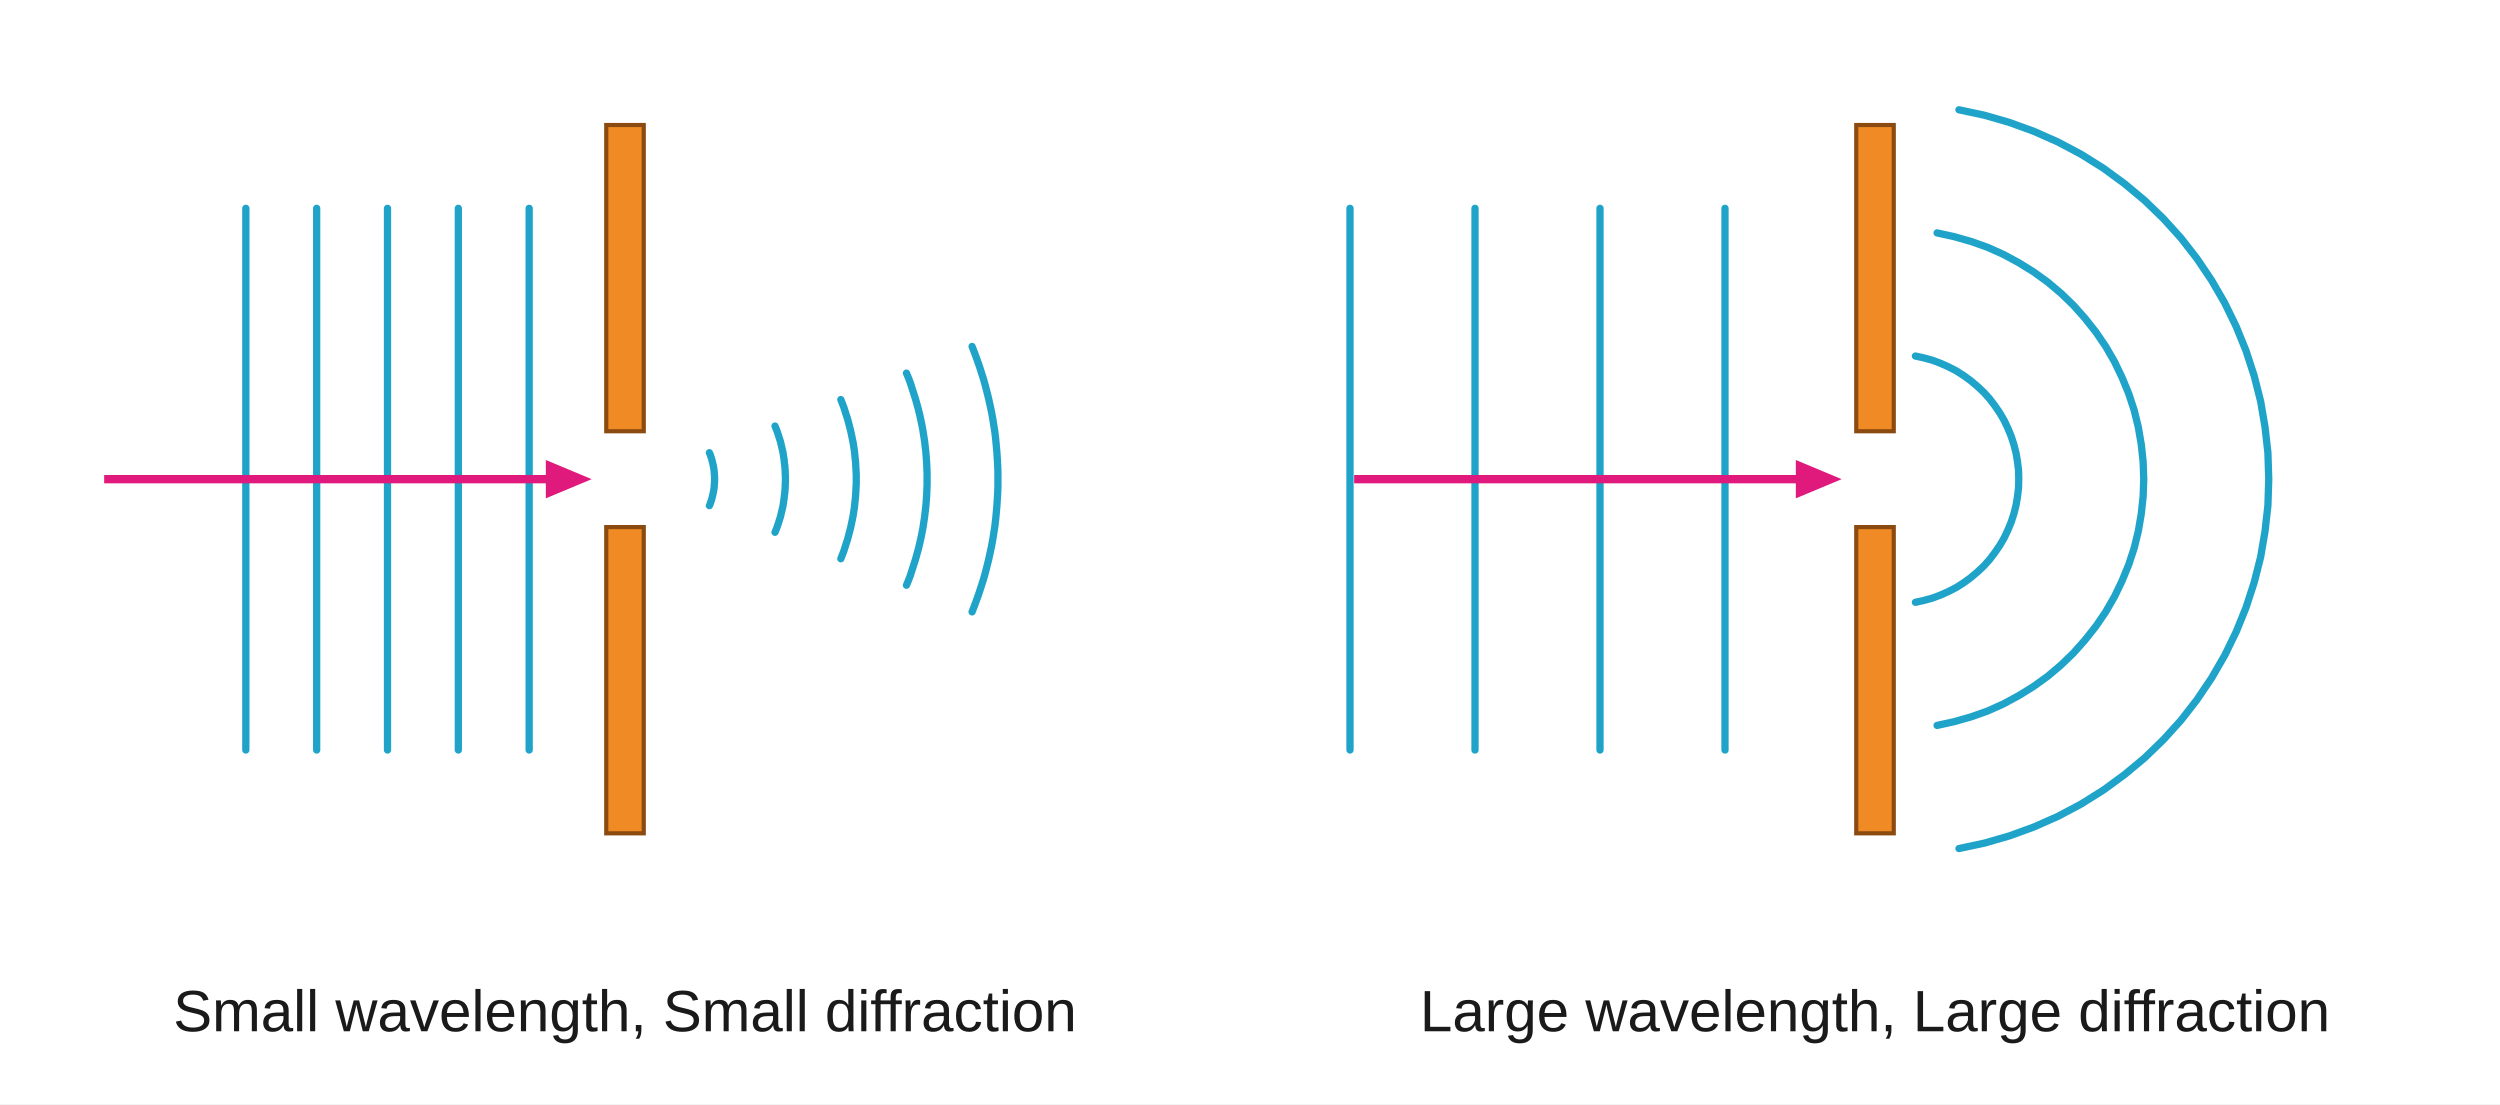
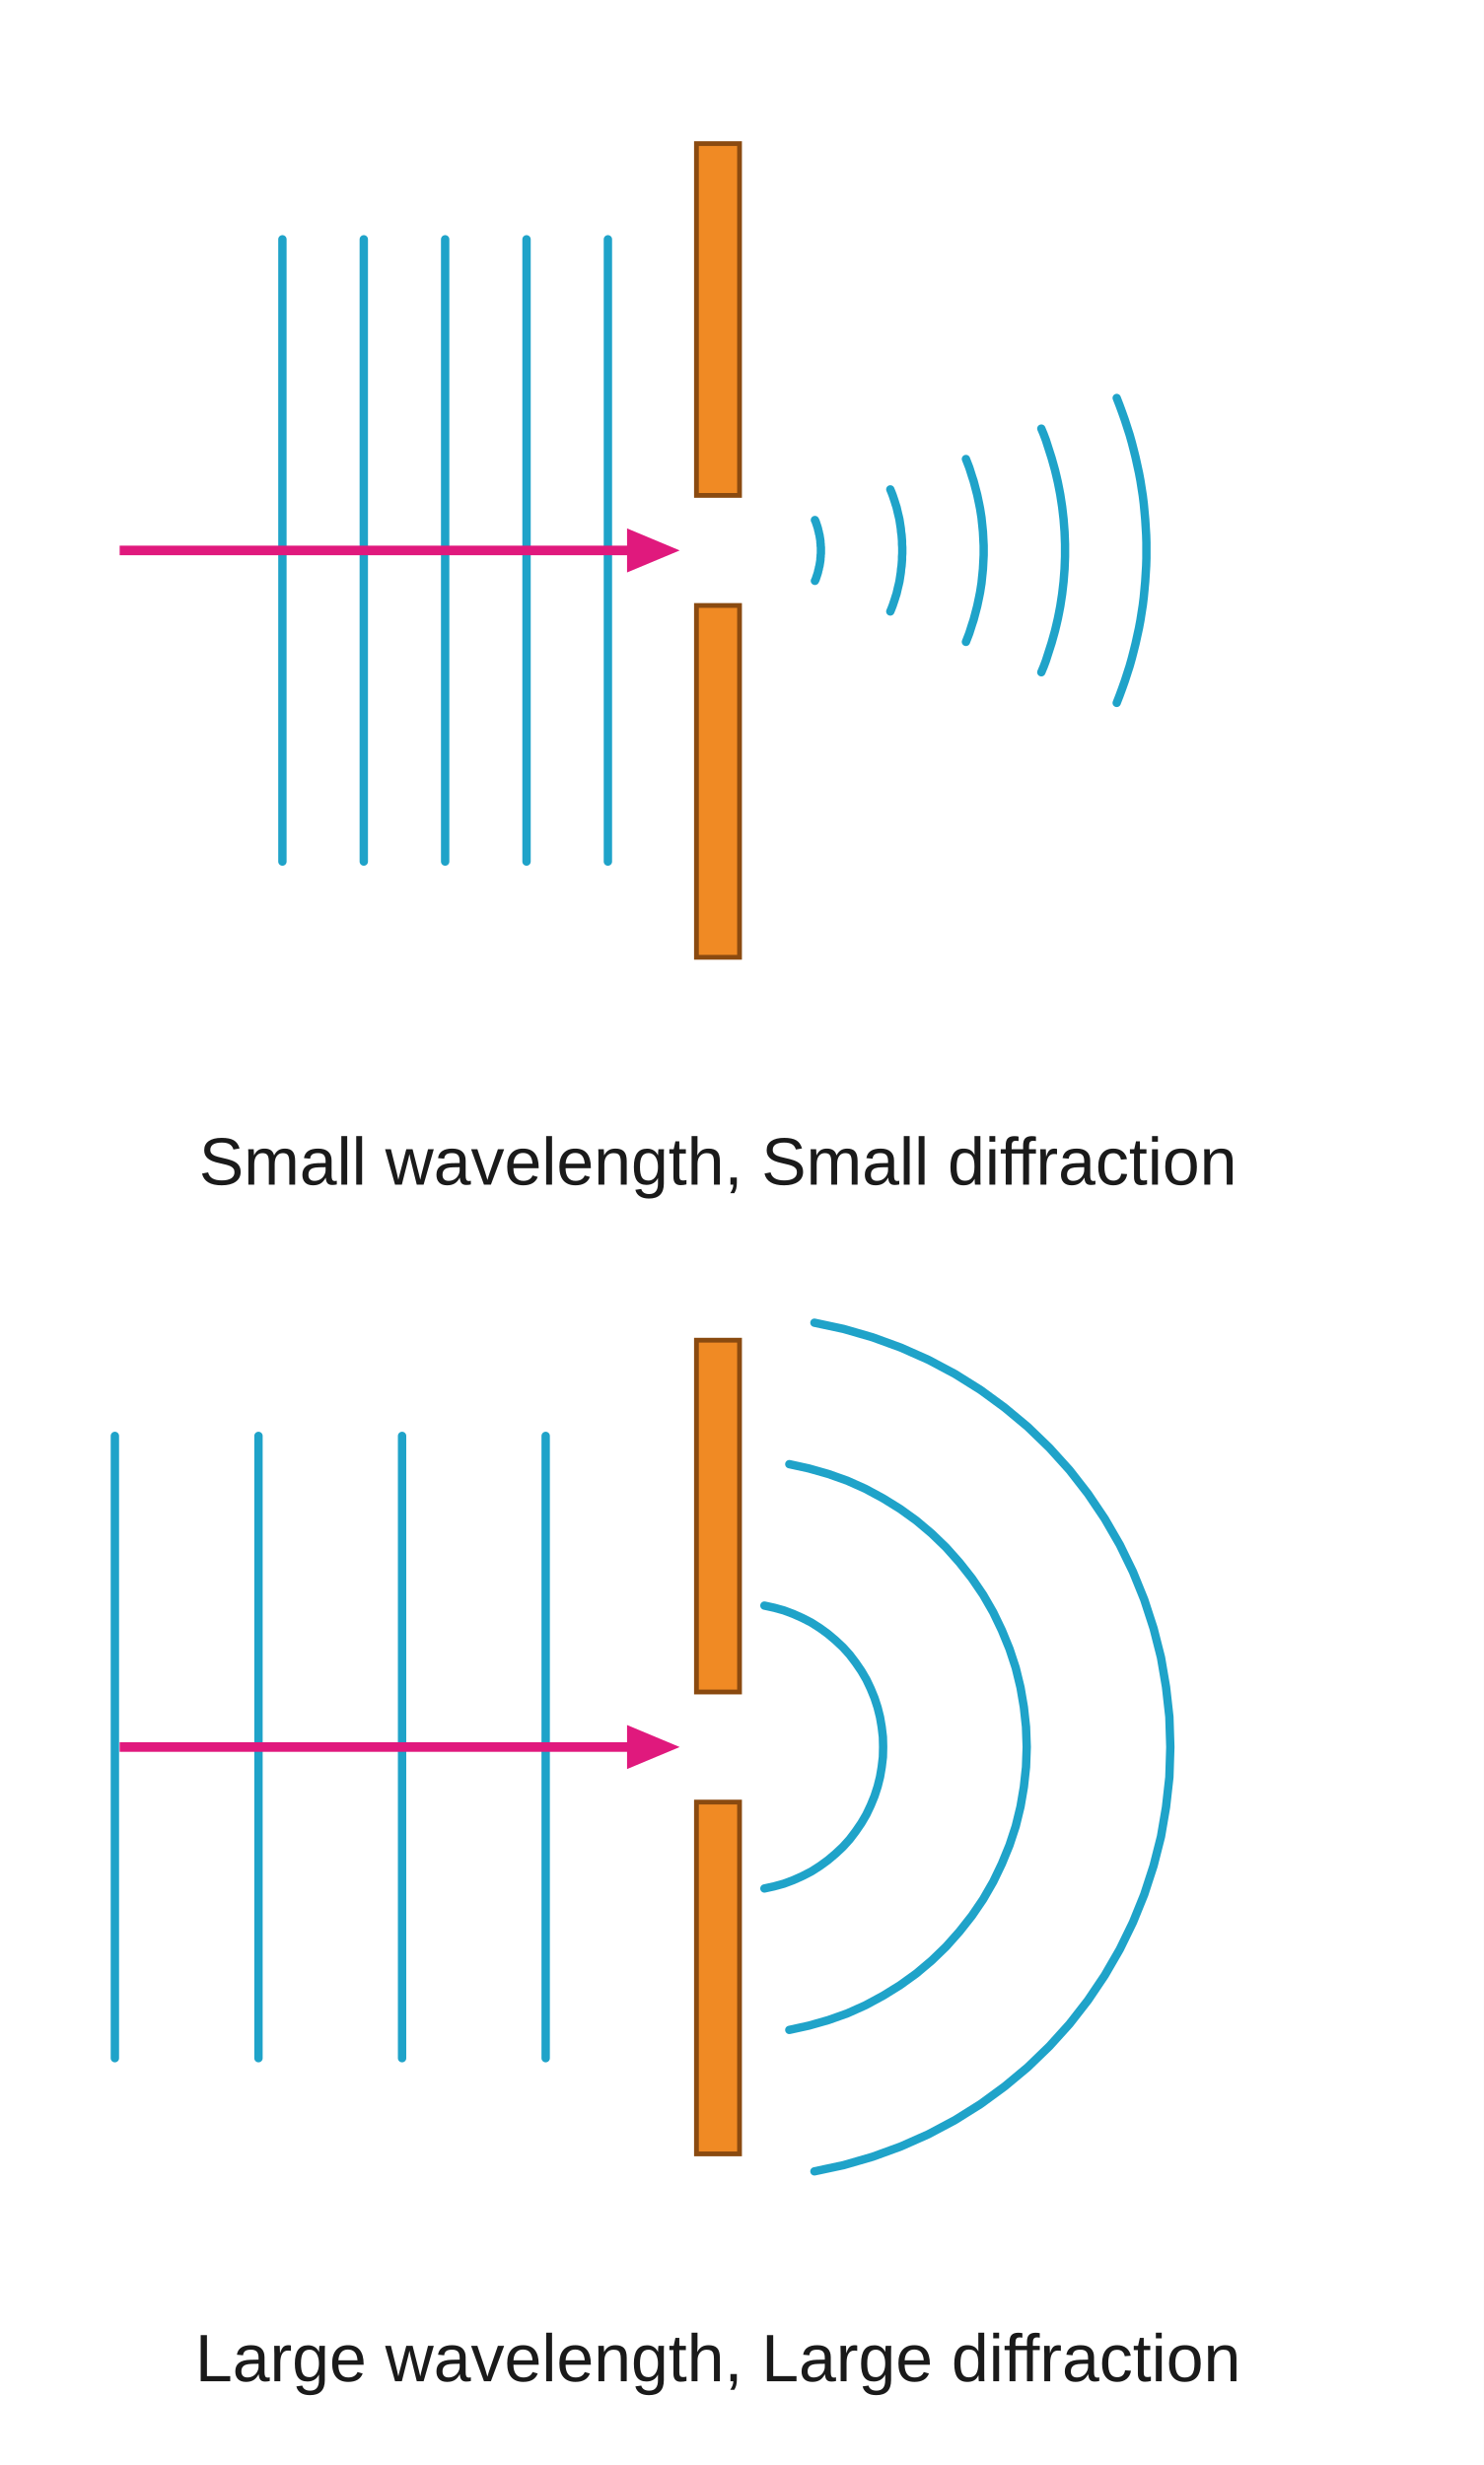
- <svg xmlns="http://www.w3.org/2000/svg" viewBox="0 0 1200 530" font-family="Arial, Helvetica, sans-serif">
-   <rect width="1200" height="530" fill="#ffffff" />
+ <svg xmlns="http://www.w3.org/2000/svg" viewBox="0 0 620 1030" font-family="Arial, Helvetica, sans-serif">
+   <rect width="620" height="1030" fill="#ffffff" />
  <line x1="254.0" y1="100.0" x2="254.0" y2="360.0" stroke="#1fa3c9" stroke-width="3.5" stroke-linecap="round" />
  <line x1="220.0" y1="100.0" x2="220.0" y2="360.0" stroke="#1fa3c9" stroke-width="3.5" stroke-linecap="round" />
  <line x1="186.0" y1="100.0" x2="186.0" y2="360.0" stroke="#1fa3c9" stroke-width="3.5" stroke-linecap="round" />
  <line x1="152.0" y1="100.0" x2="152.0" y2="360.0" stroke="#1fa3c9" stroke-width="3.5" stroke-linecap="round" />
  <line x1="118.0" y1="100.0" x2="118.0" y2="360.0" stroke="#1fa3c9" stroke-width="3.5" stroke-linecap="round" />
  <line x1="50.0" y1="230.0" x2="266.4" y2="230.0" stroke="#e0197d" stroke-width="4" stroke-linecap="butt" />
  <path d="M284.0 230.0 L262.0 239.2 L262.0 220.8 Z" fill="#e0197d" />
  <rect x="291.0" y="60.0" width="18.0" height="147.0" rx="0" stroke="#8a4a10" stroke-width="2" fill="#f08a24" />
  <rect x="291.0" y="253.0" width="18.0" height="147.0" rx="0" stroke="#8a4a10" stroke-width="2" fill="#f08a24" />
  <path d="M340.5 217.3 L340.8 217.9 L341.0 218.5 L341.2 219.1 L341.4 219.7 L341.6 220.3 L341.8 221.0 L341.9 221.6 L342.1 222.2 L342.2 222.9 L342.4 223.5 L342.5 224.2 L342.6 224.8 L342.7 225.4 L342.8 226.1 L342.8 226.7 L342.9 227.4 L342.9 228.0 L343.0 228.7 L343.0 229.3 L343.0 230.0 L343.0 230.7 L343.0 231.3 L342.9 232.0 L342.9 232.6 L342.8 233.3 L342.8 233.9 L342.7 234.6 L342.6 235.2 L342.5 235.8 L342.4 236.5 L342.2 237.1 L342.1 237.8 L341.9 238.4 L341.8 239.0 L341.6 239.7 L341.4 240.3 L341.2 240.9 L341.0 241.5 L340.8 242.1 L340.5 242.7" stroke="#1fa3c9" stroke-width="3.5" fill="none" stroke-linejoin="round" stroke-linecap="round" />
  <path d="M372.0 204.5 L372.5 205.7 L373.0 207.0 L373.4 208.2 L373.8 209.4 L374.2 210.7 L374.6 211.9 L374.9 213.2 L375.2 214.5 L375.5 215.7 L375.8 217.0 L376.0 218.3 L376.2 219.6 L376.4 220.9 L376.5 222.2 L376.7 223.5 L376.8 224.8 L376.9 226.1 L376.9 227.4 L377.0 228.7 L377.0 230.0 L377.0 231.3 L376.9 232.6 L376.9 233.9 L376.8 235.2 L376.7 236.5 L376.5 237.8 L376.4 239.1 L376.2 240.4 L376.0 241.7 L375.8 243.0 L375.5 244.3 L375.2 245.5 L374.9 246.8 L374.6 248.1 L374.2 249.3 L373.8 250.6 L373.4 251.8 L373.0 253.0 L372.5 254.3 L372.0 255.5" stroke="#1fa3c9" stroke-width="3.5" fill="none" stroke-linejoin="round" stroke-linecap="round" />
  <path d="M403.6 191.8 L404.3 193.6 L405.0 195.4 L405.6 197.3 L406.2 199.2 L406.8 201.0 L407.3 202.9 L407.8 204.8 L408.3 206.7 L408.7 208.6 L409.1 210.5 L409.5 212.5 L409.8 214.4 L410.1 216.3 L410.3 218.3 L410.5 220.2 L410.7 222.2 L410.8 224.1 L410.9 226.1 L411.0 228.0 L411.0 230.0 L411.0 232.0 L410.9 233.9 L410.8 235.9 L410.7 237.8 L410.5 239.8 L410.3 241.7 L410.1 243.7 L409.8 245.6 L409.5 247.5 L409.1 249.5 L408.7 251.4 L408.3 253.3 L407.8 255.2 L407.3 257.1 L406.8 259.0 L406.2 260.8 L405.6 262.7 L405.0 264.6 L404.3 266.4 L403.6 268.2" stroke="#1fa3c9" stroke-width="3.5" fill="none" stroke-linejoin="round" stroke-linecap="round" />
  <path d="M435.1 179.1 L436.1 181.5 L437.0 183.9 L437.8 186.4 L438.6 188.9 L439.4 191.4 L440.1 193.9 L440.8 196.4 L441.4 198.9 L442.0 201.5 L442.5 204.0 L443.0 206.6 L443.4 209.2 L443.8 211.8 L444.1 214.4 L444.4 217.0 L444.6 219.6 L444.8 222.2 L444.9 224.8 L445.0 227.4 L445.0 230.0 L445.0 232.6 L444.9 235.2 L444.8 237.8 L444.6 240.4 L444.4 243.0 L444.1 245.6 L443.8 248.2 L443.4 250.8 L443.0 253.4 L442.5 256.0 L442.0 258.5 L441.4 261.1 L440.8 263.6 L440.1 266.1 L439.4 268.6 L438.6 271.1 L437.8 273.6 L437.0 276.1 L436.1 278.5 L435.1 280.9" stroke="#1fa3c9" stroke-width="3.5" fill="none" stroke-linejoin="round" stroke-linecap="round" />
  <path d="M466.6 166.3 L467.8 169.4 L468.9 172.4 L470.0 175.5 L471.0 178.6 L472.0 181.7 L472.9 184.9 L473.7 188.0 L474.5 191.2 L475.2 194.4 L475.9 197.6 L476.5 200.8 L477.0 204.0 L477.5 207.2 L477.9 210.5 L478.2 213.7 L478.5 217.0 L478.7 220.2 L478.9 223.5 L479.0 226.7 L479.0 230.0 L479.0 233.3 L478.9 236.5 L478.7 239.8 L478.5 243.0 L478.2 246.3 L477.9 249.5 L477.5 252.8 L477.0 256.0 L476.5 259.2 L475.9 262.4 L475.2 265.6 L474.5 268.8 L473.7 272.0 L472.9 275.1 L472.0 278.3 L471.0 281.4 L470.0 284.5 L468.9 287.6 L467.8 290.6 L466.6 293.7" stroke="#1fa3c9" stroke-width="3.5" fill="none" stroke-linejoin="round" stroke-linecap="round" />
  <text x="300.0" y="495.0" font-size="28" fill="#1a1a1a" text-anchor="middle" font-weight="400">Small wavelength, Small diffraction</text>
-   <line x1="828.0" y1="100.0" x2="828.0" y2="360.0" stroke="#1fa3c9" stroke-width="3.5" stroke-linecap="round" />
-   <line x1="768.0" y1="100.0" x2="768.0" y2="360.0" stroke="#1fa3c9" stroke-width="3.5" stroke-linecap="round" />
-   <line x1="708.0" y1="100.0" x2="708.0" y2="360.0" stroke="#1fa3c9" stroke-width="3.5" stroke-linecap="round" />
-   <line x1="648.0" y1="100.0" x2="648.0" y2="360.0" stroke="#1fa3c9" stroke-width="3.5" stroke-linecap="round" />
-   <line x1="650.0" y1="230.0" x2="866.4" y2="230.0" stroke="#e0197d" stroke-width="4" stroke-linecap="butt" />
-   <path d="M884.0 230.0 L862.0 239.2 L862.0 220.8 Z" fill="#e0197d" />
-   <rect x="891.0" y="60.0" width="18.0" height="147.0" rx="0" stroke="#8a4a10" stroke-width="2" fill="#f08a24" />
-   <rect x="891.0" y="253.0" width="18.0" height="147.0" rx="0" stroke="#8a4a10" stroke-width="2" fill="#f08a24" />
-   <path d="M919.4 170.9 L923.5 171.8 L927.5 172.9 L931.5 174.4 L935.3 176.1 L939.0 178.0 L942.6 180.3 L945.9 182.7 L949.1 185.4 L952.2 188.3 L955.0 191.4 L957.5 194.7 L959.9 198.2 L962.0 201.8 L963.8 205.6 L965.4 209.5 L966.7 213.5 L967.7 217.5 L968.4 221.6 L968.9 225.8 L969.0 230.0 L968.9 234.2 L968.4 238.4 L967.7 242.5 L966.7 246.5 L965.4 250.5 L963.8 254.4 L962.0 258.2 L959.9 261.8 L957.5 265.3 L955.0 268.6 L952.2 271.7 L949.1 274.6 L945.9 277.3 L942.6 279.7 L939.0 282.0 L935.3 283.9 L931.5 285.6 L927.5 287.1 L923.5 288.2 L919.4 289.1" stroke="#1fa3c9" stroke-width="3.5" fill="none" stroke-linejoin="round" stroke-linecap="round" />
-   <path d="M929.8 111.8 L938.0 113.6 L946.1 115.9 L954.0 118.7 L961.6 122.1 L969.0 126.1 L976.1 130.5 L982.9 135.4 L989.3 140.8 L995.3 146.6 L1000.9 152.9 L1006.1 159.5 L1010.8 166.4 L1015.0 173.7 L1018.6 181.2 L1021.8 189.0 L1024.4 196.9 L1026.4 205.1 L1027.8 213.3 L1028.7 221.6 L1029.0 230.0 L1028.7 238.4 L1027.8 246.7 L1026.4 254.9 L1024.4 263.1 L1021.8 271.0 L1018.6 278.8 L1015.0 286.3 L1010.8 293.6 L1006.1 300.5 L1000.9 307.1 L995.3 313.4 L989.3 319.2 L982.9 324.6 L976.1 329.5 L969.0 333.9 L961.6 337.9 L954.0 341.3 L946.1 344.1 L938.0 346.4 L929.8 348.2" stroke="#1fa3c9" stroke-width="3.5" fill="none" stroke-linejoin="round" stroke-linecap="round" />
-   <path d="M940.3 52.7 L952.5 55.3 L964.6 58.8 L976.4 63.1 L987.9 68.2 L999.0 74.1 L1009.7 80.8 L1019.8 88.2 L1029.4 96.2 L1038.5 105.0 L1046.9 114.3 L1054.6 124.2 L1061.6 134.6 L1067.9 145.5 L1073.4 156.8 L1078.1 168.4 L1082.0 180.4 L1085.1 192.6 L1087.2 204.9 L1088.6 217.4 L1089.0 230.0 L1088.6 242.6 L1087.2 255.1 L1085.1 267.4 L1082.0 279.6 L1078.1 291.6 L1073.4 303.2 L1067.9 314.5 L1061.6 325.4 L1054.6 335.8 L1046.9 345.7 L1038.5 355.0 L1029.4 363.8 L1019.8 371.8 L1009.7 379.2 L999.0 385.9 L987.9 391.8 L976.4 396.9 L964.6 401.2 L952.5 404.7 L940.3 407.3" stroke="#1fa3c9" stroke-width="3.5" fill="none" stroke-linejoin="round" stroke-linecap="round" />
-   <text x="900.0" y="495.0" font-size="28" fill="#1a1a1a" text-anchor="middle" font-weight="400">Large wavelength, Large diffraction</text>
+   <g transform="translate(-600 500)">
+     <line x1="828.0" y1="100.0" x2="828.0" y2="360.0" stroke="#1fa3c9" stroke-width="3.5" stroke-linecap="round" />
+     <line x1="768.0" y1="100.0" x2="768.0" y2="360.0" stroke="#1fa3c9" stroke-width="3.5" stroke-linecap="round" />
+     <line x1="708.0" y1="100.0" x2="708.0" y2="360.0" stroke="#1fa3c9" stroke-width="3.5" stroke-linecap="round" />
+     <line x1="648.0" y1="100.0" x2="648.0" y2="360.0" stroke="#1fa3c9" stroke-width="3.5" stroke-linecap="round" />
+     <line x1="650.0" y1="230.0" x2="866.4" y2="230.0" stroke="#e0197d" stroke-width="4" stroke-linecap="butt" />
+     <path d="M884.0 230.0 L862.0 239.2 L862.0 220.8 Z" fill="#e0197d" />
+     <rect x="891.0" y="60.0" width="18.0" height="147.0" rx="0" stroke="#8a4a10" stroke-width="2" fill="#f08a24" />
+     <rect x="891.0" y="253.0" width="18.0" height="147.0" rx="0" stroke="#8a4a10" stroke-width="2" fill="#f08a24" />
+     <path d="M919.4 170.9 L923.5 171.8 L927.5 172.9 L931.5 174.4 L935.3 176.1 L939.0 178.0 L942.6 180.3 L945.9 182.7 L949.1 185.4 L952.2 188.3 L955.0 191.4 L957.5 194.7 L959.9 198.2 L962.0 201.8 L963.8 205.6 L965.4 209.5 L966.7 213.5 L967.7 217.5 L968.4 221.6 L968.9 225.8 L969.0 230.0 L968.9 234.2 L968.4 238.4 L967.7 242.5 L966.7 246.5 L965.4 250.5 L963.8 254.4 L962.0 258.2 L959.9 261.8 L957.5 265.3 L955.0 268.6 L952.2 271.7 L949.1 274.6 L945.9 277.3 L942.6 279.7 L939.0 282.0 L935.3 283.9 L931.5 285.6 L927.5 287.1 L923.5 288.2 L919.4 289.1" stroke="#1fa3c9" stroke-width="3.5" fill="none" stroke-linejoin="round" stroke-linecap="round" />
+     <path d="M929.8 111.8 L938.0 113.6 L946.1 115.9 L954.0 118.7 L961.6 122.1 L969.0 126.1 L976.1 130.5 L982.9 135.4 L989.3 140.8 L995.3 146.6 L1000.9 152.9 L1006.1 159.5 L1010.8 166.4 L1015.0 173.7 L1018.6 181.2 L1021.8 189.0 L1024.4 196.9 L1026.4 205.1 L1027.8 213.3 L1028.7 221.6 L1029.0 230.0 L1028.7 238.4 L1027.8 246.7 L1026.4 254.9 L1024.4 263.1 L1021.8 271.0 L1018.6 278.8 L1015.0 286.3 L1010.8 293.6 L1006.1 300.5 L1000.9 307.1 L995.3 313.4 L989.3 319.2 L982.9 324.6 L976.1 329.5 L969.0 333.9 L961.6 337.9 L954.0 341.3 L946.1 344.1 L938.0 346.4 L929.8 348.2" stroke="#1fa3c9" stroke-width="3.5" fill="none" stroke-linejoin="round" stroke-linecap="round" />
+     <path d="M940.3 52.7 L952.5 55.3 L964.6 58.8 L976.4 63.1 L987.9 68.2 L999.0 74.1 L1009.7 80.8 L1019.8 88.2 L1029.4 96.2 L1038.5 105.0 L1046.9 114.3 L1054.6 124.2 L1061.6 134.6 L1067.9 145.5 L1073.4 156.8 L1078.1 168.4 L1082.0 180.4 L1085.1 192.6 L1087.2 204.9 L1088.6 217.4 L1089.0 230.0 L1088.6 242.6 L1087.2 255.1 L1085.1 267.4 L1082.0 279.6 L1078.1 291.6 L1073.4 303.2 L1067.9 314.5 L1061.6 325.4 L1054.6 335.8 L1046.9 345.7 L1038.5 355.0 L1029.4 363.8 L1019.8 371.8 L1009.7 379.2 L999.0 385.9 L987.9 391.8 L976.4 396.9 L964.6 401.2 L952.5 404.7 L940.3 407.3" stroke="#1fa3c9" stroke-width="3.5" fill="none" stroke-linejoin="round" stroke-linecap="round" />
+     <text x="900.0" y="495.0" font-size="28" fill="#1a1a1a" text-anchor="middle" font-weight="400">Large wavelength, Large diffraction</text>
+   </g>
</svg>
